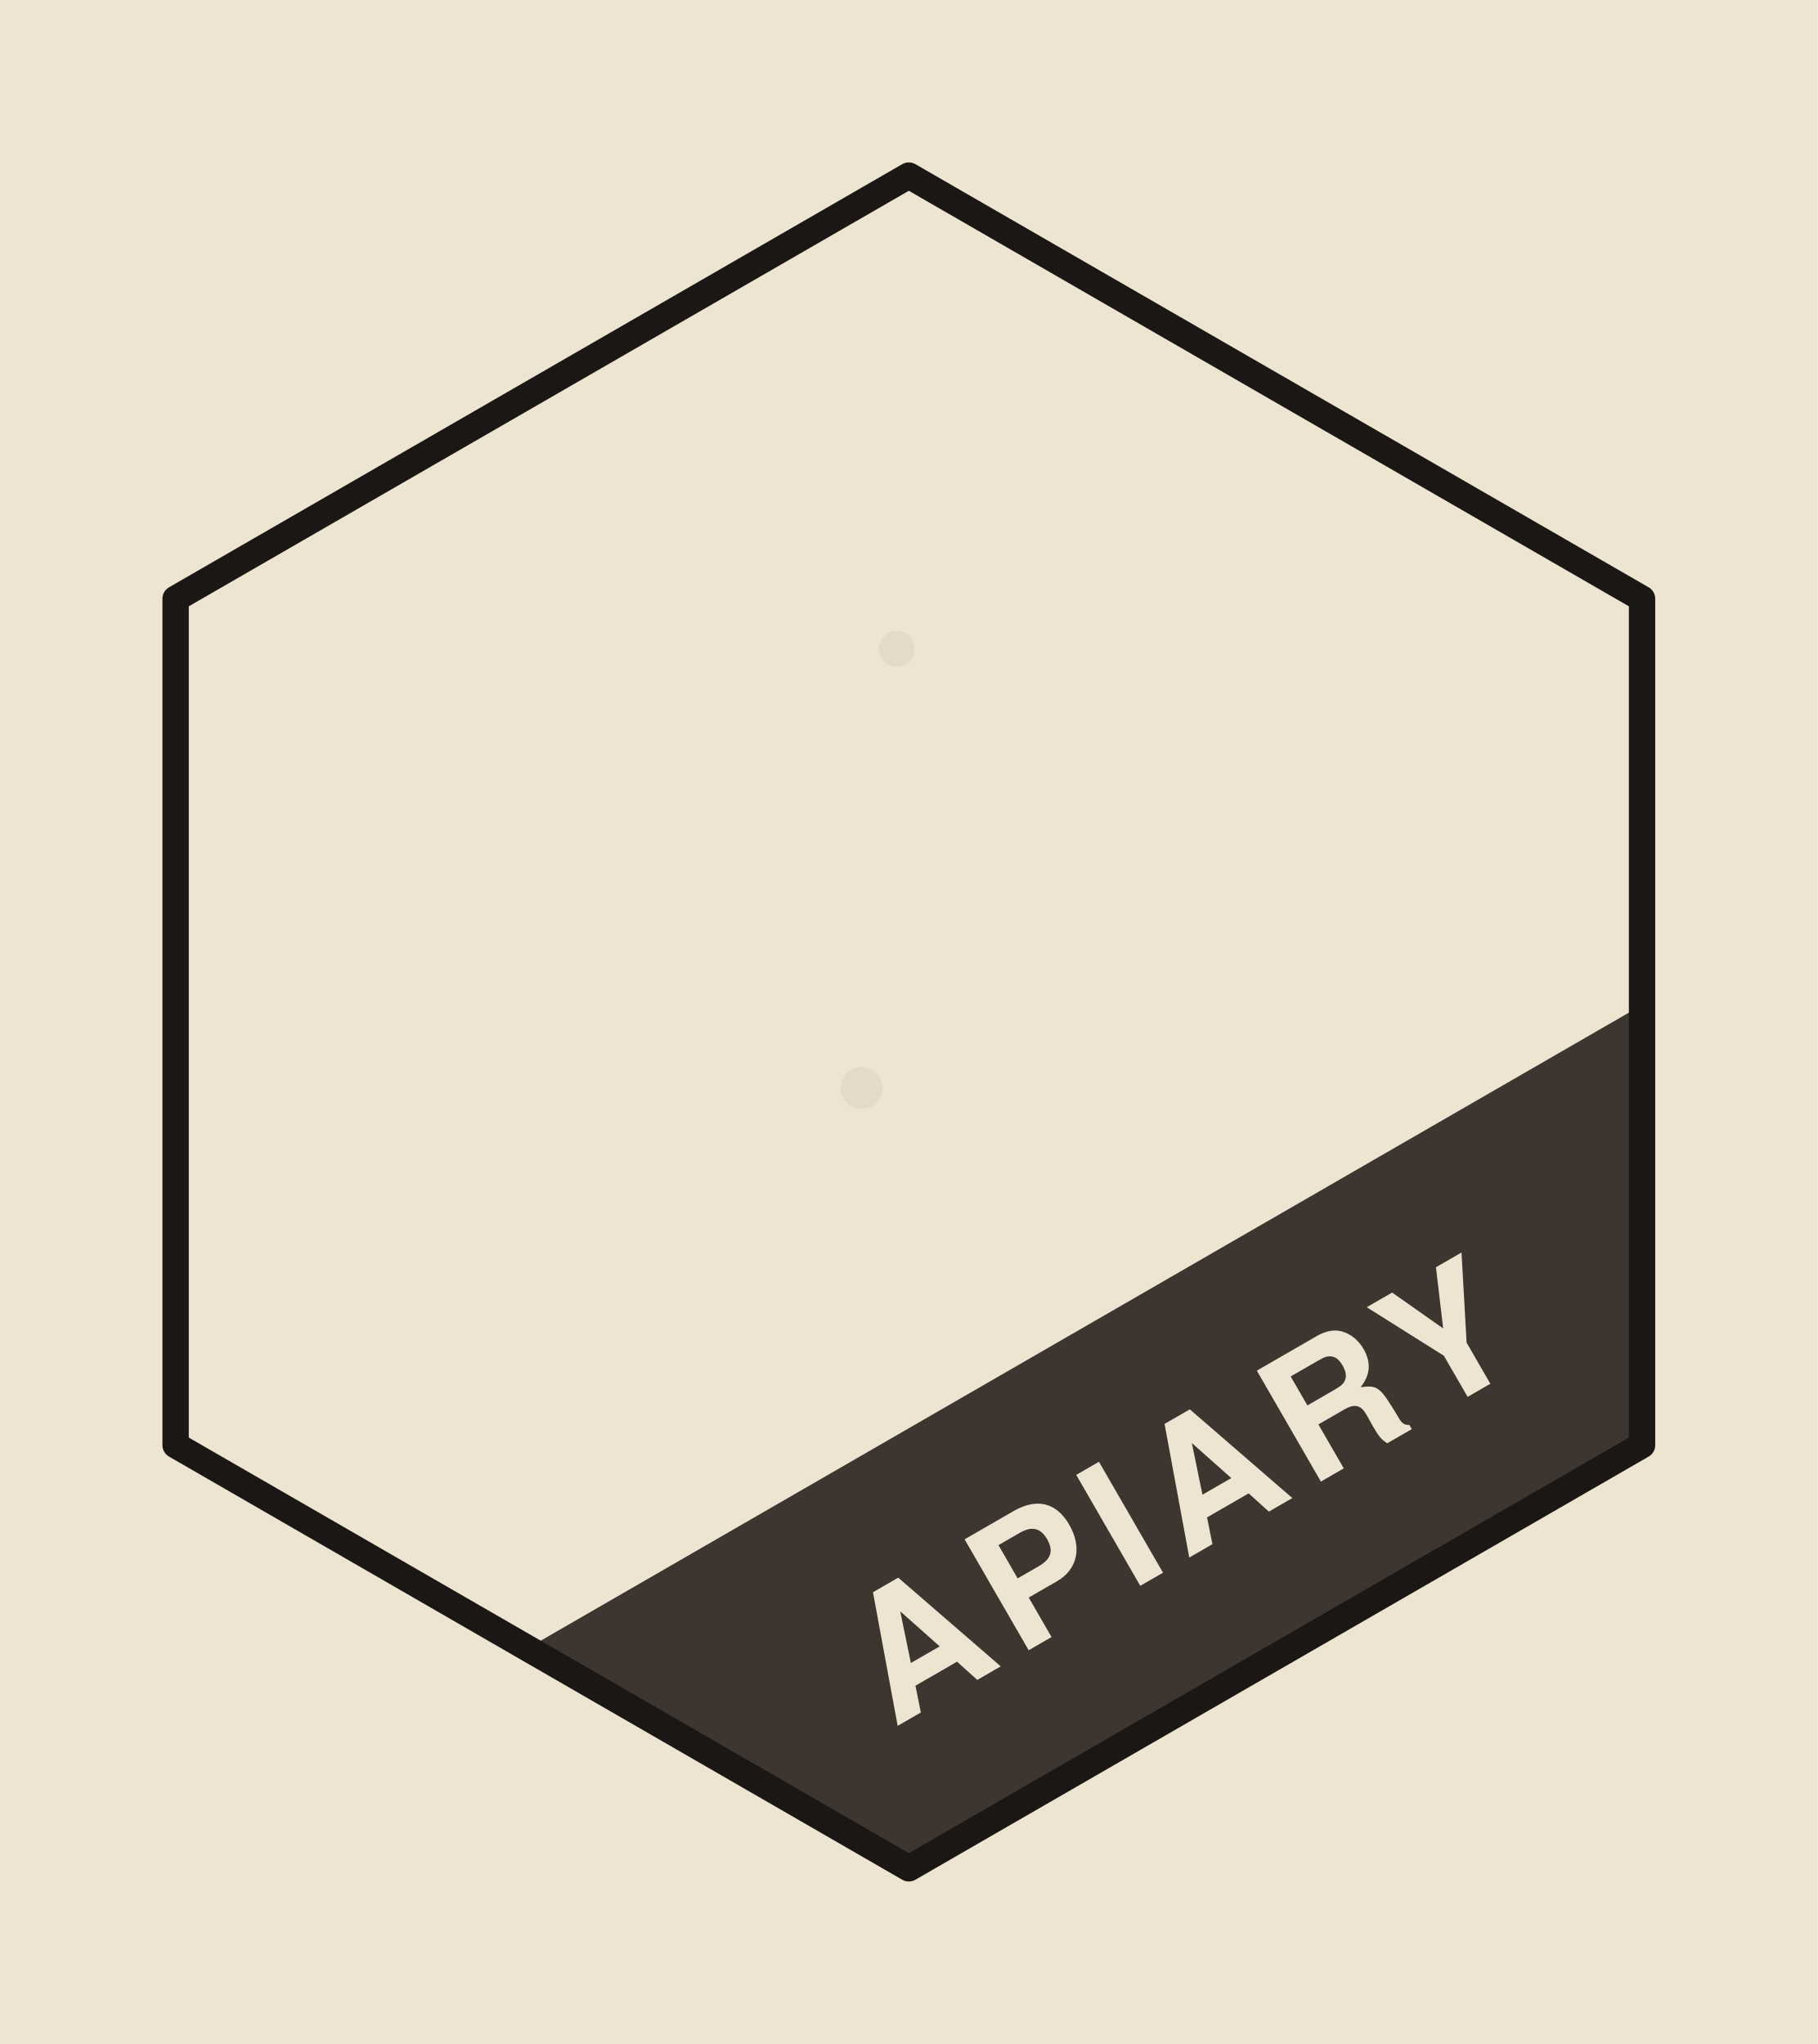
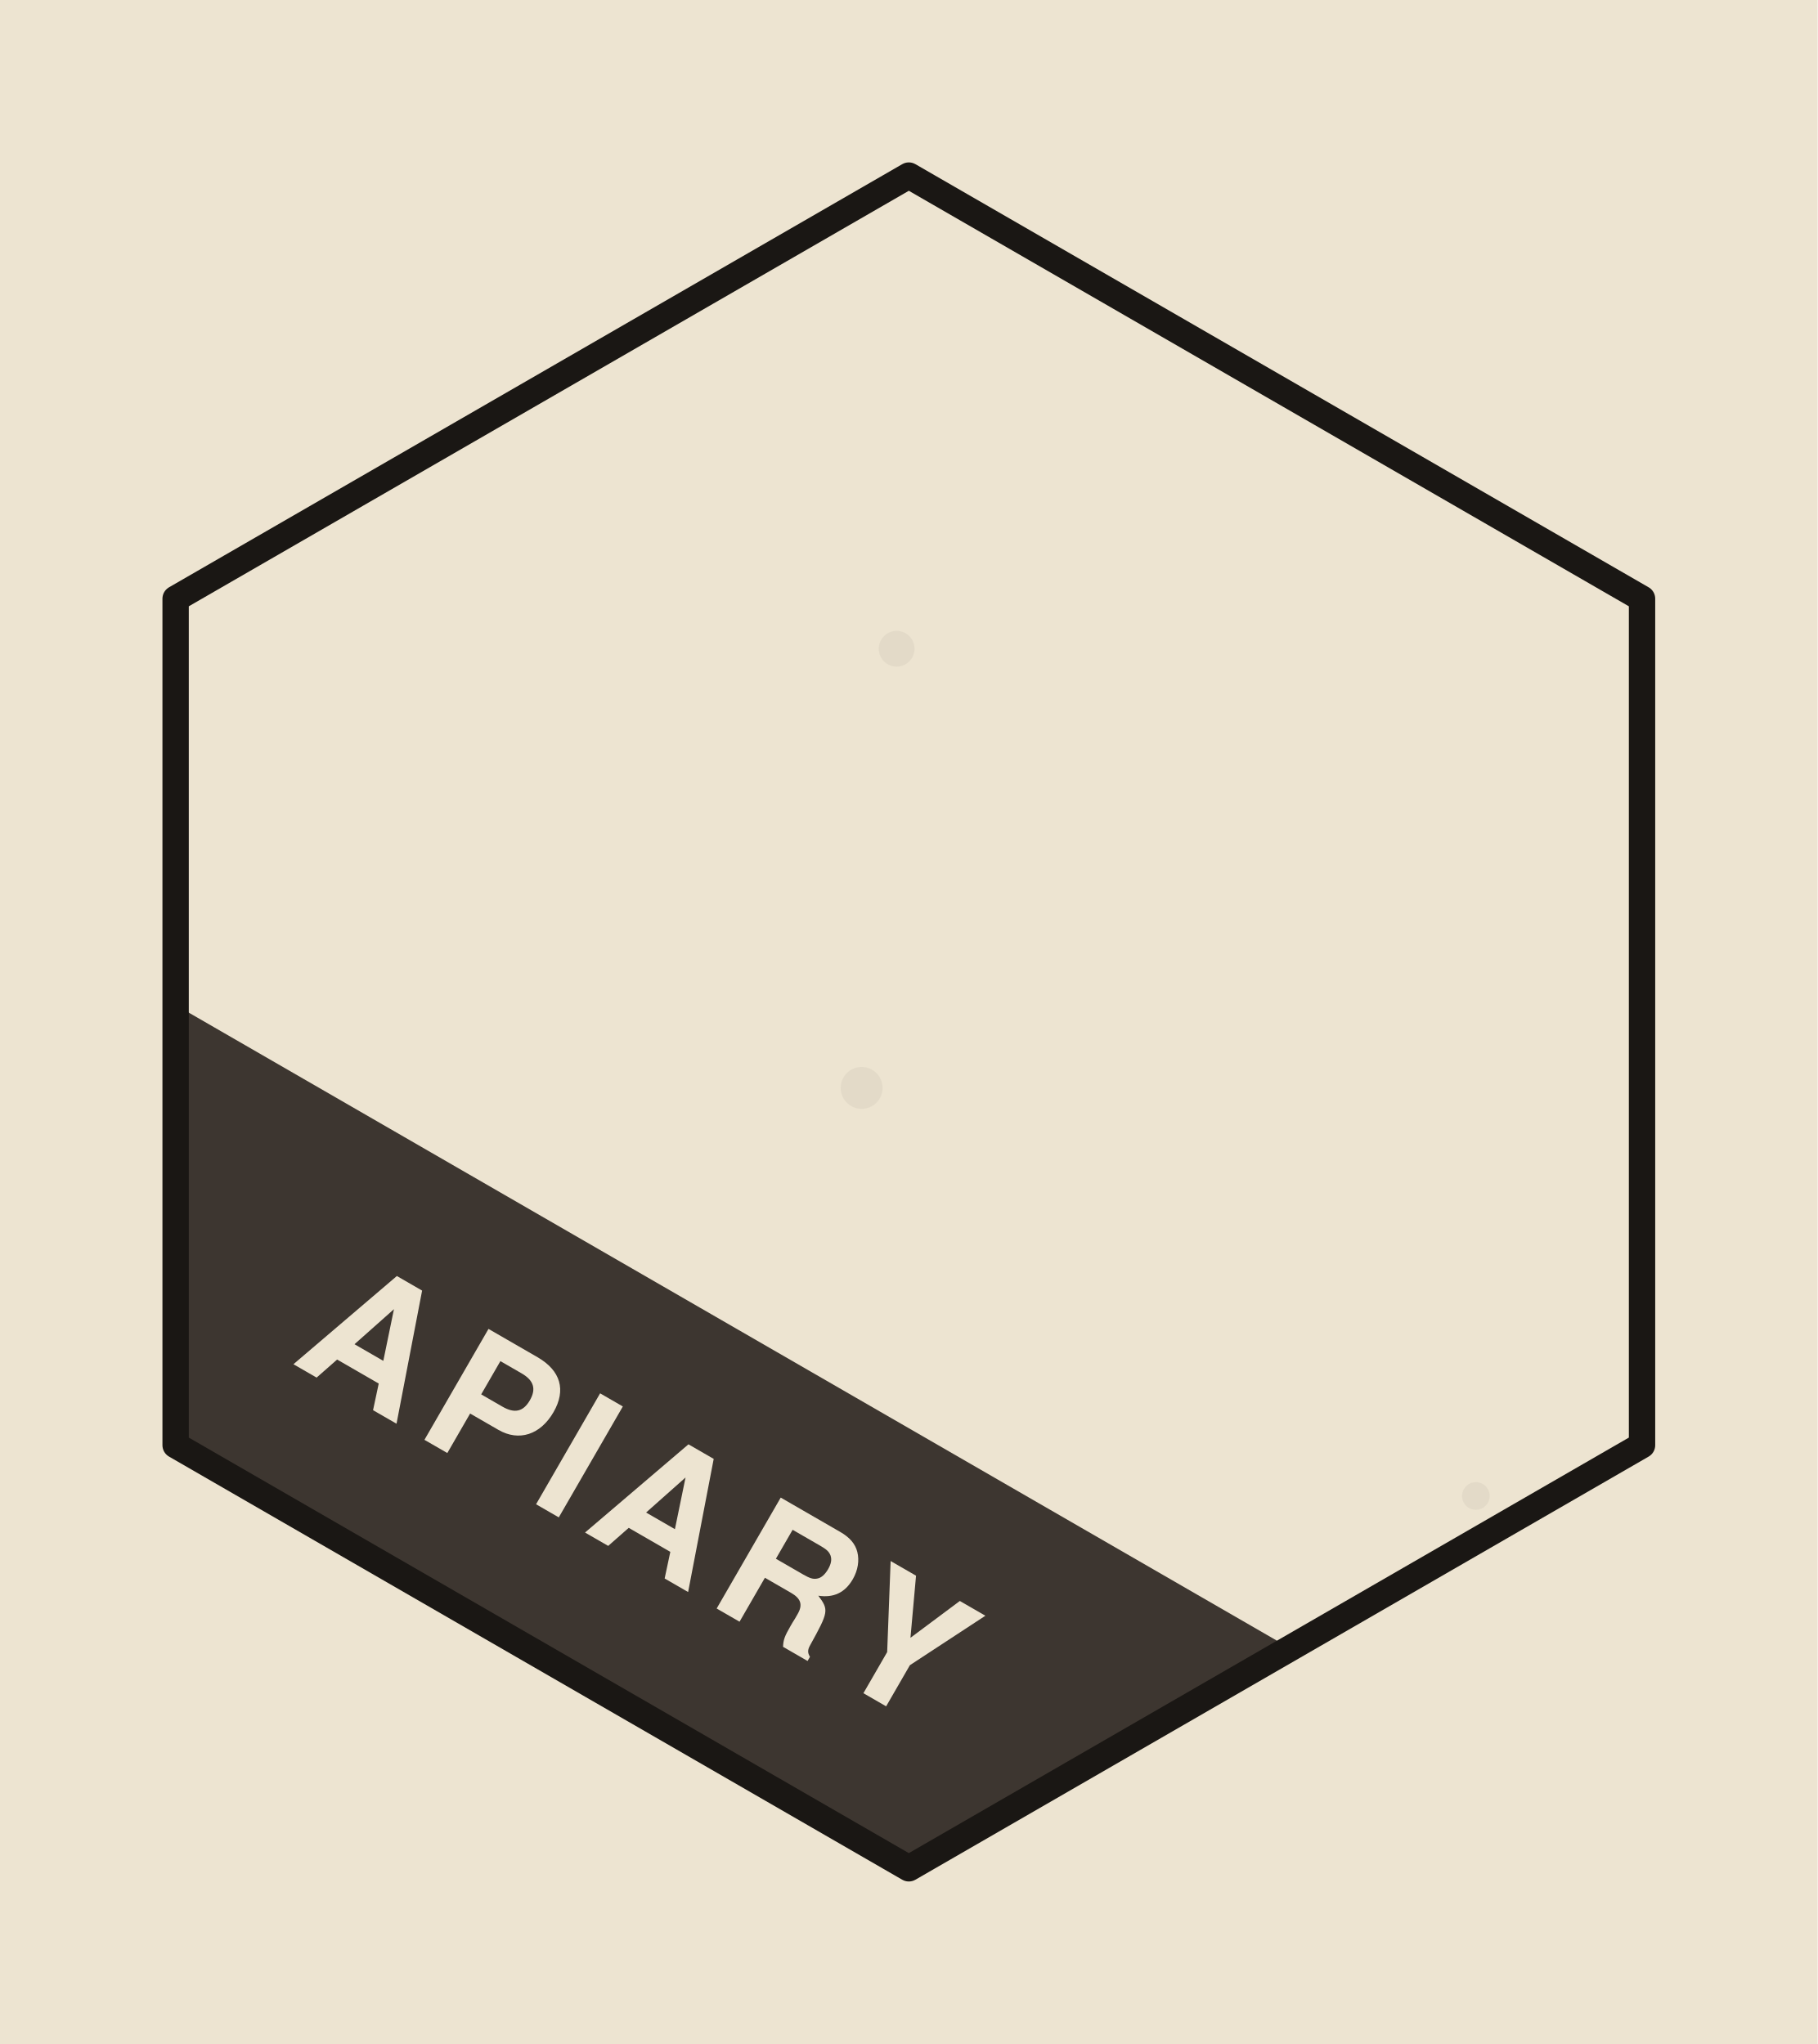
<svg xmlns="http://www.w3.org/2000/svg" viewBox="0 0 165.6 186.27" width="165.6" height="186.27" font-family="Georgia, 'Iowan Old Style', 'Times New Roman', serif">
  <defs>
    <clipPath id="cut-tile-apiary-site">
      <path d="M 0,-77.13 L 66.8,-38.57 L 66.8,38.57 L 0,77.13 L -66.8,38.57 L -66.8,-38.57 Z" transform="translate(82.8 93.13)" />
    </clipPath>
  </defs>
  <g id="wash">
    <rect x="0" y="0" width="165.6" height="186.27" fill="#EDE4D1" />
    <g clip-path="url(#cut-tile-apiary-site)">
    
  </g>
  </g>
  <g id="ink" fill="#1A1714">
    <g clip-path="url(#cut-tile-apiary-site)">
-       <path d="M 82.8,170.27 L 149.6,131.7 L 149.6,91.59 L 48.06,150.21 Z" fill="#3D3630" />
-       <g transform="rotate(-30 107.52 135.94)">
-         <text x="107.52" y="141.55" font-size="16.02" text-anchor="middle" font-family="Helvetica, Arial, sans-serif" font-weight="bold" letter-spacing="1.42" fill="#EDE4D1">APIARY</text>
+       <path d="M 16,131.7 L 82.8,170.27 L 117.54,150.21 L 16,91.59 Z" fill="#3D3630" />
+       <g transform="rotate(30 58.08 135.94)">
+         <text x="58.08" y="141.55" font-size="16.02" text-anchor="middle" font-family="Helvetica, Arial, sans-serif" font-weight="bold" letter-spacing="1.42" fill="#EDE4D1">APIARY</text>
      </g>
    </g>
    <path d="M 0,-77.13 L 66.8,-38.57 L 66.8,38.57 L 0,77.13 L -66.8,38.57 L -66.8,-38.57 Z" transform="translate(82.8 93.13)" fill="none" stroke="#1A1714" stroke-width="2.4" stroke-linejoin="round" />
  </g>
  <g id="grime" clip-path="url(#cut-tile-apiary-site)">
    <g fill="#1A1714" opacity="0.05">
      <circle cx="145.28" cy="150.71" r="0.95" />
      <circle cx="78.5" cy="99.14" r="1.91" />
      <circle cx="81.69" cy="59.12" r="1.63" />
      <circle cx="68.82" cy="166.54" r="1.99" />
      <circle cx="134.46" cy="136.33" r="1.26" />
    </g>
  </g>
</svg>
